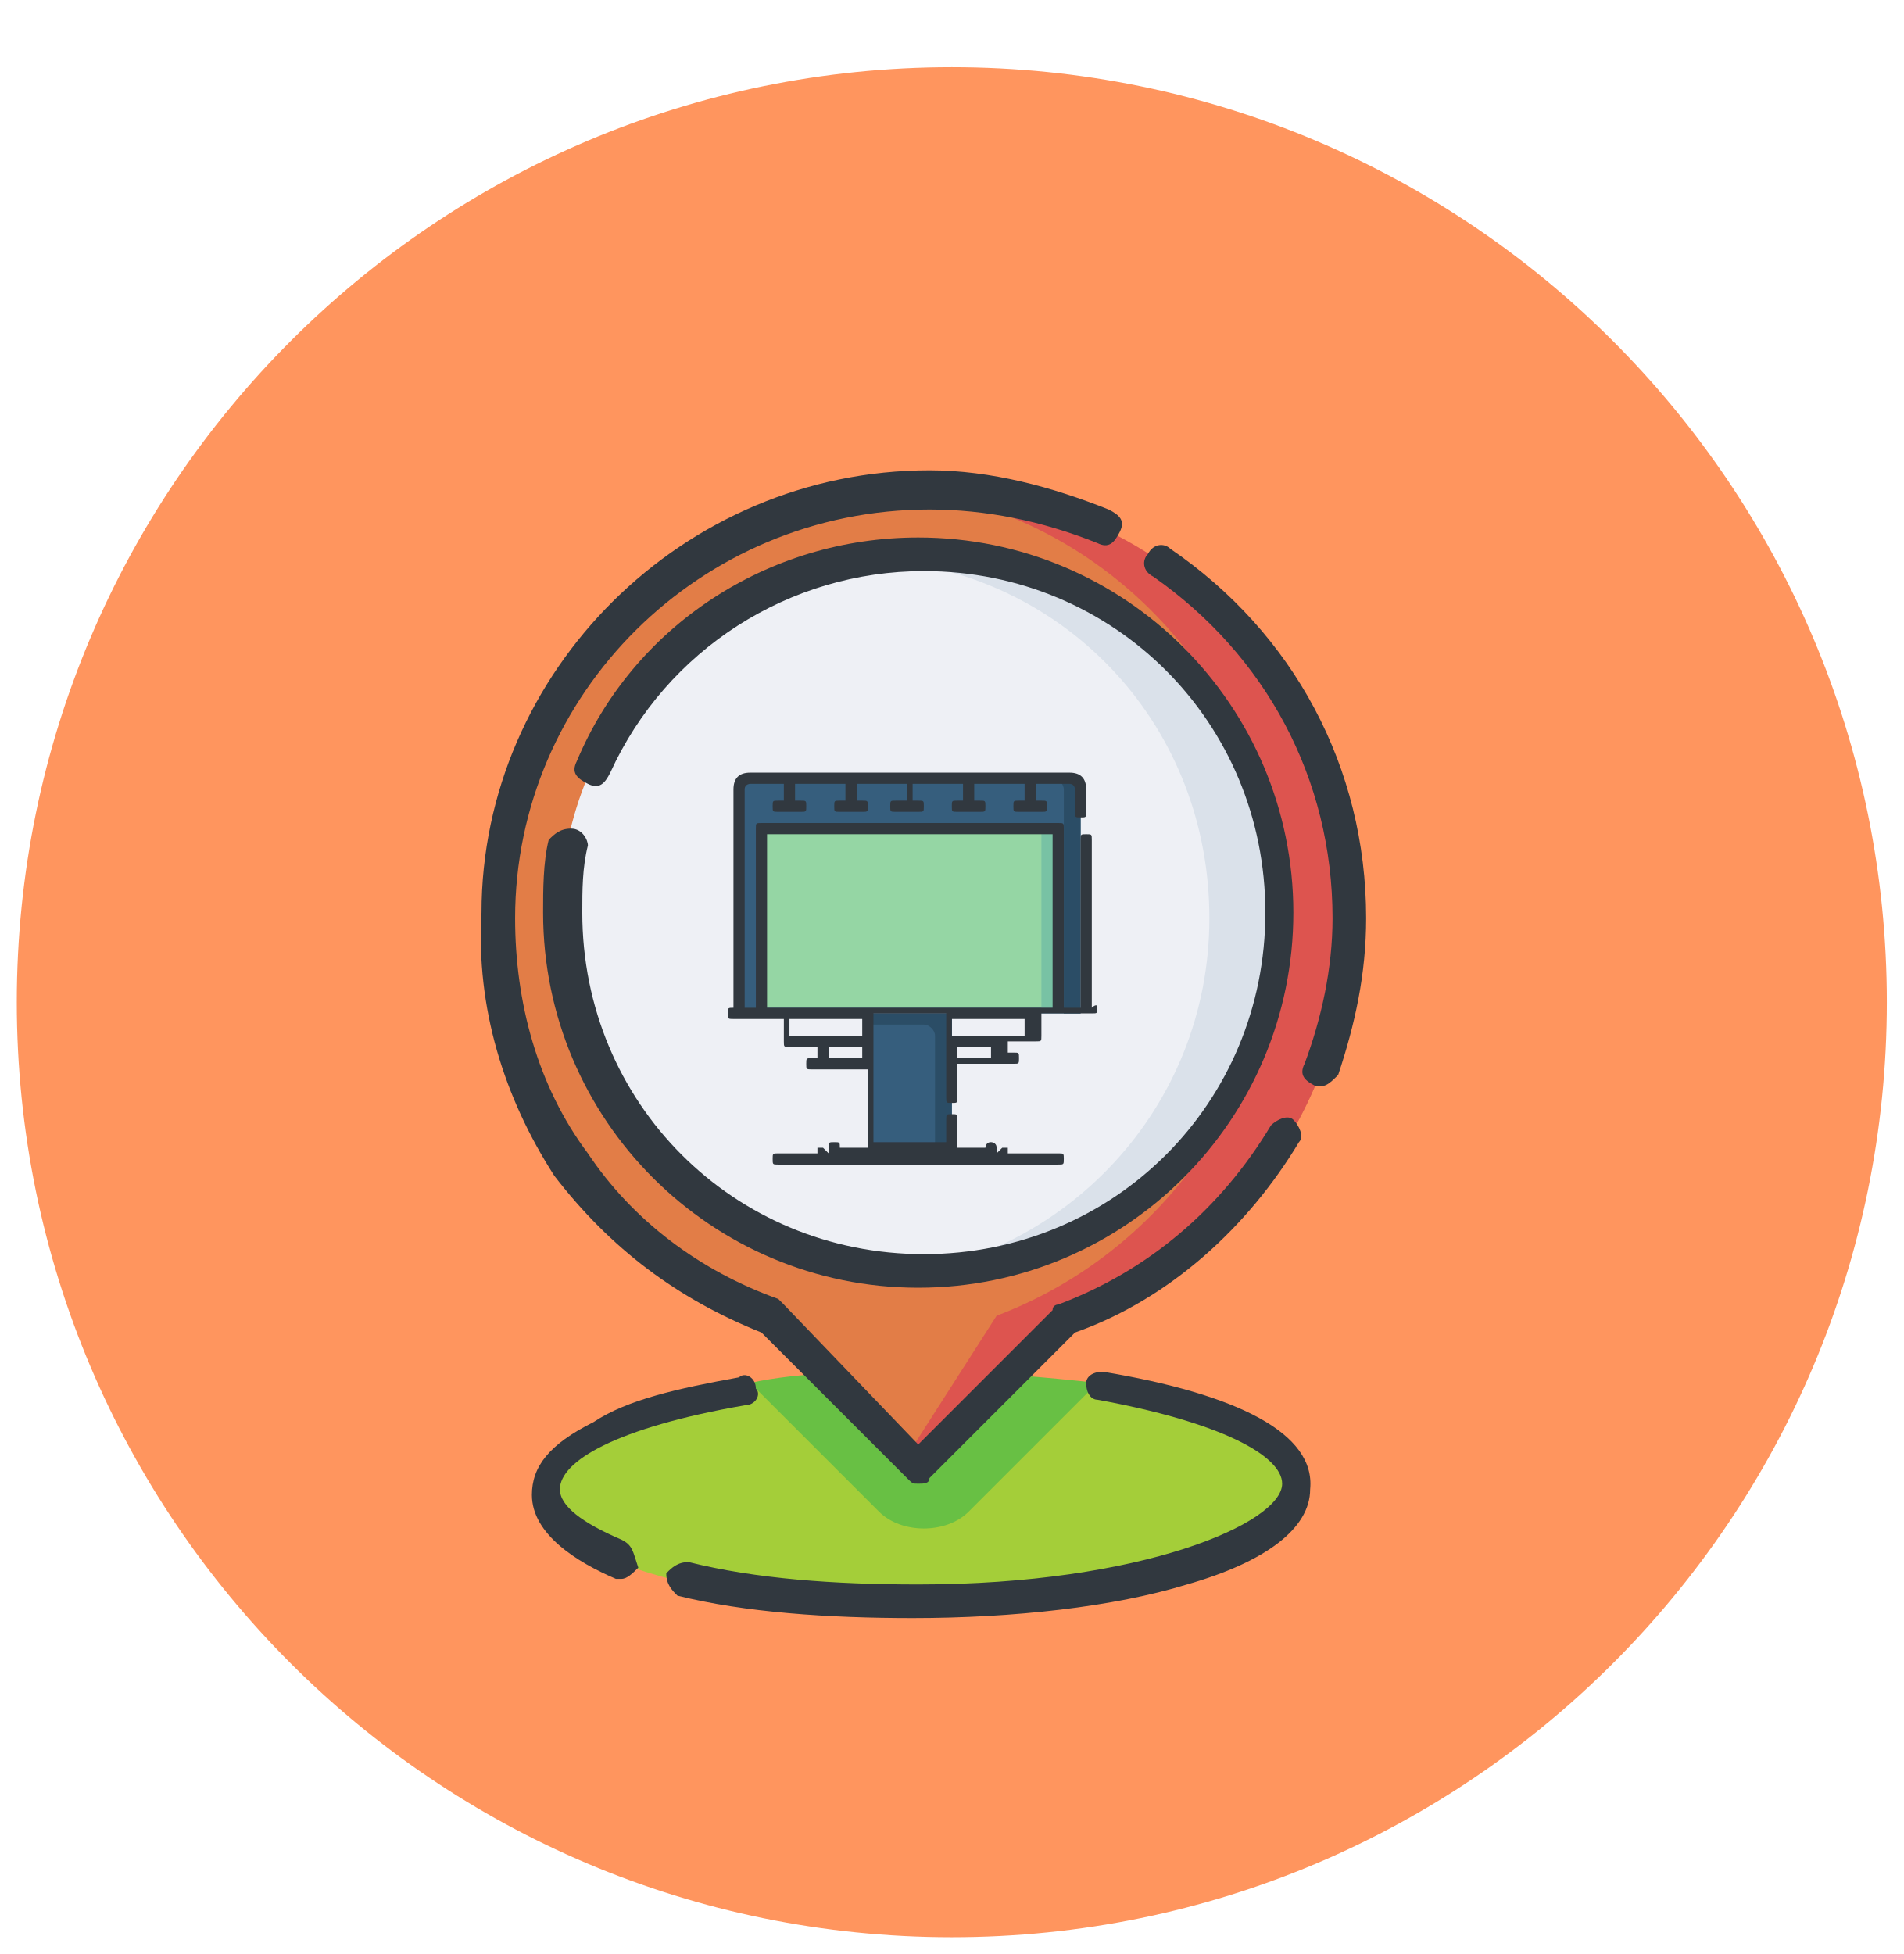
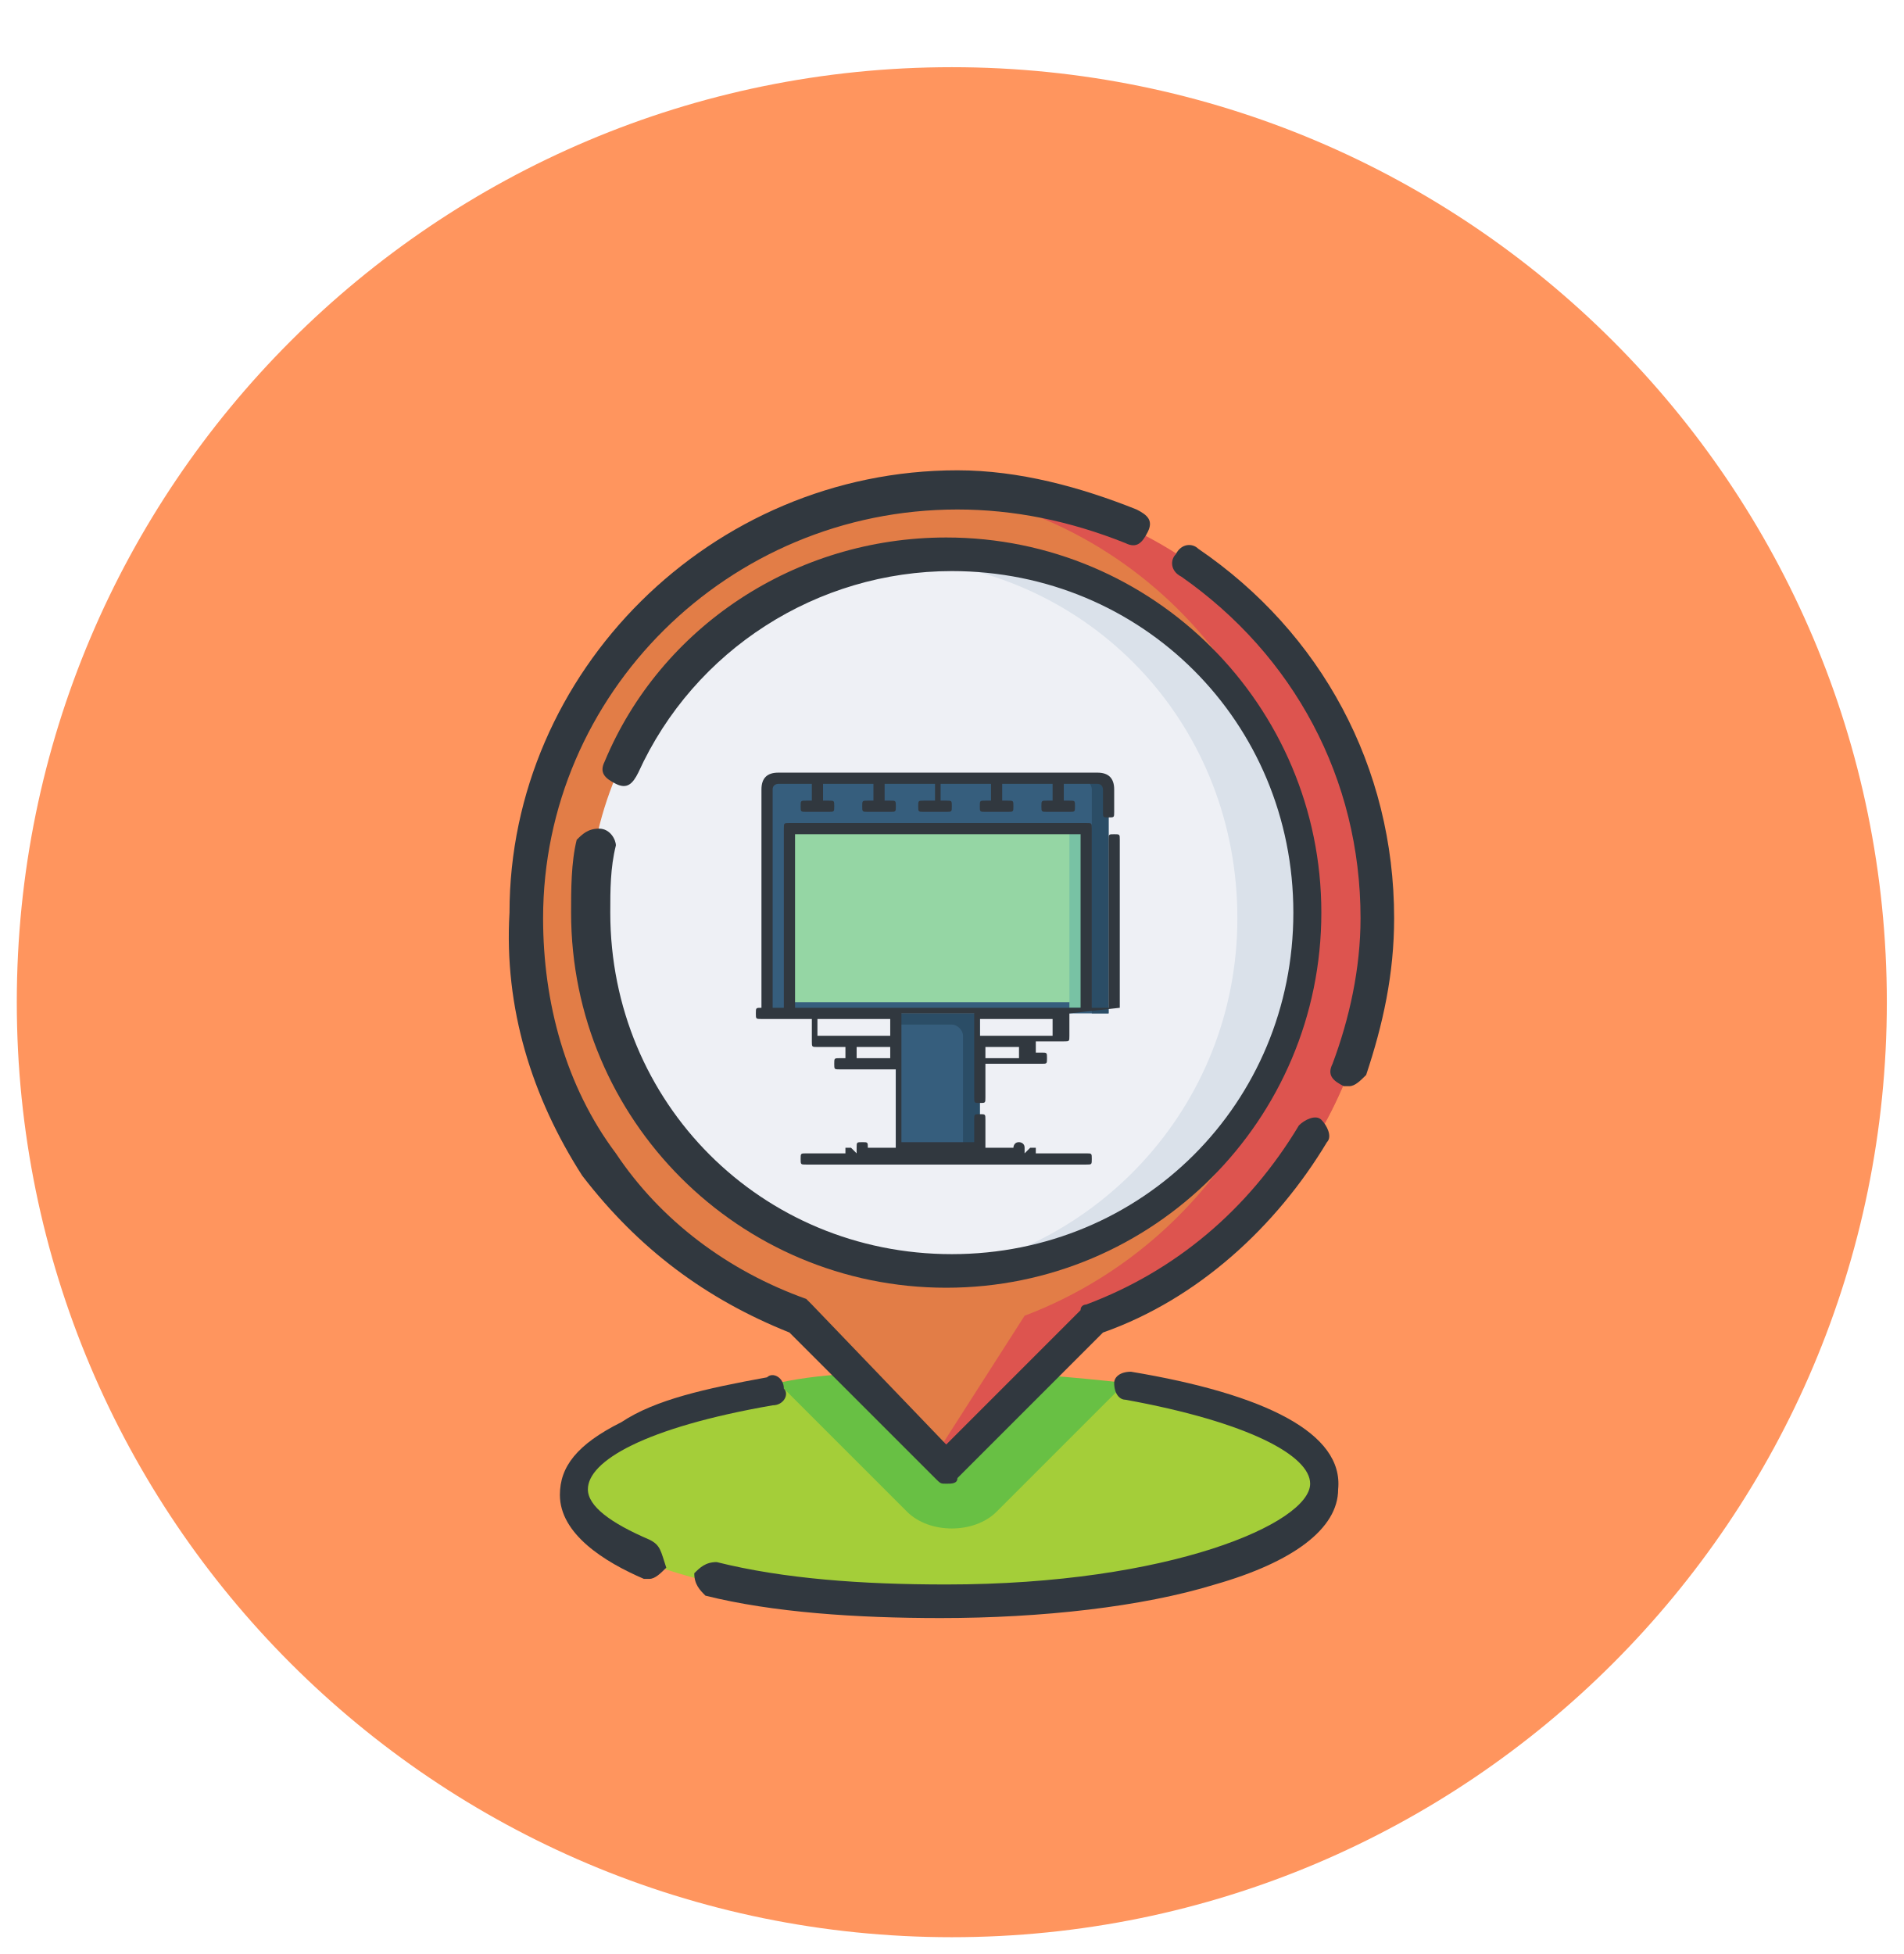
<svg xmlns="http://www.w3.org/2000/svg" version="1.1" id="Capa_1" x="0px" y="0px" viewBox="0 0 34 34.9" style="enable-background:new 0 0 34 34.9;" xml:space="preserve">
  <style type="text/css">
	.st0{opacity:0.8;fill:#FF7A36;enable-background:new    ;}
	.st1{fill:#A4CE39;}
	.st2{fill:#68C044;}
	.st3{fill:#E27D47;}
	.st4{fill:#DD544F;}
	.st5{fill:#EEF0F5;}
	.st6{fill:#DAE1EA;}
	.st7{fill:#31383F;}
	.st8{fill:#365E7D;}
	.st9{fill:#2B4D66;}
	.st10{fill:#95D6A4;}
	.st11{fill:#78C2A4;}
</style>
  <circle class="st0" cx="17" cy="17.9" r="16.7" />
-   <path class="st1" d="M23.2,26.6c0,1.1-3,2.1-6.8,2.1c-3.7,0-6.8-0.9-6.8-2.1c0-0.8,1.4-1.5,3.6-1.8c0.9-0.2,2-0.2,3.2-0.2  c1.1,0,2.2,0.1,3.2,0.2C21.7,25.1,23.2,25.8,23.2,26.6L23.2,26.6z" />
-   <path class="st2" d="M19.6,24.7l-2.3,2.3c-0.2,0.2-0.5,0.3-0.8,0.3c-0.3,0-0.6-0.1-0.8-0.3l-2.3-2.3c0.9-0.2,2-0.2,3.2-0.2  C17.6,24.5,18.7,24.6,19.6,24.7z" />
-   <path class="st3" d="M24.1,16.4c0,3.3-2.1,6.1-5,7.2l-2.7,2.7L16.2,26l-2.5-2.5c-2.9-1.1-5-3.9-5-7.2c0-4,3.1-7.3,7-7.6  c0.2,0,0.4,0,0.6,0C20.7,8.7,24.1,12.2,24.1,16.4L24.1,16.4z" />
-   <path class="st4" d="M24.1,16.4c0,3.3-2.1,6.1-5,7.2l-2.7,2.7L16.2,26l1.6-2.5c2.9-1.1,5-3.9,5-7.2c0-4-3.1-7.3-7-7.6  c0.2,0,0.4,0,0.6,0C20.7,8.7,24.1,12.2,24.1,16.4L24.1,16.4z" />
-   <path class="st5" d="M22.8,16.4c0,3.5-2.9,6.4-6.4,6.4c-0.2,0-0.4,0-0.6,0c-3.2-0.3-5.8-3-5.8-6.4s2.5-6.1,5.8-6.4  c0.2,0,0.4,0,0.6,0C20,10,22.8,12.9,22.8,16.4L22.8,16.4z" />
-   <path class="st6" d="M22.8,16.4c0,3.5-2.9,6.4-6.4,6.4c-0.2,0-0.4,0-0.6,0c3.2-0.3,5.8-3,5.8-6.4s-2.5-6.1-5.8-6.4  c0.2,0,0.4,0,0.6,0C20,10,22.8,12.9,22.8,16.4L22.8,16.4z" />
  <g>
-     <path class="st7" d="M19.7,24.5c-0.2,0-0.3,0.1-0.3,0.2c0,0.2,0.1,0.3,0.2,0.3c2.2,0.4,3.3,1,3.3,1.5c0,0.7-2.5,1.8-6.5,1.8   c-1.5,0-2.9-0.1-4.1-0.4c-0.2,0-0.3,0.1-0.4,0.2c0,0.2,0.1,0.3,0.2,0.4c1.2,0.3,2.7,0.4,4.2,0.4c1.8,0,3.6-0.2,4.9-0.6   c1.4-0.4,2.2-1,2.2-1.7C23.5,25.6,22.1,24.9,19.7,24.5L19.7,24.5z" />
-     <path class="st7" d="M11.1,27.5c-0.7-0.3-1.1-0.6-1.1-0.9c0-0.5,1-1.1,3.3-1.5c0.2,0,0.3-0.2,0.2-0.3c0-0.2-0.2-0.3-0.3-0.2   c-1.1,0.2-2,0.4-2.6,0.8c-0.8,0.4-1.1,0.8-1.1,1.3c0,0.7,0.8,1.2,1.5,1.5c0,0,0.1,0,0.1,0c0.1,0,0.2-0.1,0.3-0.2   C11.3,27.7,11.3,27.6,11.1,27.5L11.1,27.5z" />
-     <path class="st7" d="M10.2,14.8c-0.2,0-0.3,0.1-0.4,0.2c-0.1,0.4-0.1,0.9-0.1,1.3c0,3.7,3,6.7,6.7,6.7s6.7-3,6.7-6.7   s-3-6.7-6.7-6.7c-2.7,0-5.1,1.6-6.1,4c-0.1,0.2,0,0.3,0.2,0.4c0.2,0.1,0.3,0,0.4-0.2c1-2.2,3.2-3.6,5.6-3.6c3.4,0,6.1,2.7,6.1,6.1   c0,3.4-2.7,6.1-6.1,6.1s-6.1-2.7-6.1-6.1c0-0.4,0-0.8,0.1-1.2C10.5,15,10.4,14.8,10.2,14.8L10.2,14.8z" />
-     <path class="st7" d="M13.6,23.8l2.6,2.6c0.1,0.1,0.1,0.1,0.2,0.1c0.1,0,0.2,0,0.2-0.1l2.6-2.6c1.7-0.6,3.1-1.9,4-3.4   c0.1-0.1,0-0.3-0.1-0.4c-0.1-0.1-0.3,0-0.4,0.1c-0.9,1.5-2.2,2.6-3.8,3.2c0,0-0.1,0-0.1,0.1l-2.4,2.4L14,23.3c0,0-0.1-0.1-0.1-0.1   c-1.4-0.5-2.6-1.4-3.4-2.6c-0.9-1.2-1.3-2.7-1.3-4.2c0-4,3.3-7.3,7.4-7.3c1,0,2,0.2,3,0.6c0.2,0.1,0.3,0,0.4-0.2   c0.1-0.2,0-0.3-0.2-0.4c-1-0.4-2.1-0.7-3.2-0.7c-4.4,0-8,3.6-8,7.9C8.5,18,9,19.6,9.9,21C10.9,22.3,12.1,23.2,13.6,23.8L13.6,23.8z   " />
-     <path class="st7" d="M20.9,9.8c-0.1-0.1-0.3-0.1-0.4,0.1c-0.1,0.1-0.1,0.3,0.1,0.4c2,1.4,3.2,3.6,3.2,6.1c0,0.9-0.2,1.8-0.5,2.6   c-0.1,0.2,0,0.3,0.2,0.4c0,0,0.1,0,0.1,0c0.1,0,0.2-0.1,0.3-0.2c0.3-0.9,0.5-1.8,0.5-2.8C24.4,13.7,23.1,11.3,20.9,9.8z" />
-   </g>
-   <g>
-     <path class="st8" d="M19.3,18.1h-6.1v-4c0-0.1,0.1-0.2,0.2-0.2h5.7c0.1,0,0.2,0.1,0.2,0.2L19.3,18.1L19.3,18.1z" />
-     <path class="st9" d="M19.1,13.9h-0.3c0.1,0,0.2,0.1,0.2,0.2v4h0.3v-4C19.3,14,19.2,13.9,19.1,13.9z" />
-     <path class="st10" d="M13.6,14.7h5.3v3.3h-5.3V14.7z" />
-     <path class="st11" d="M18.6,14.7h0.3v3.3h-0.3V14.7z" />
-     <path class="st8" d="M15.5,18.1H17v2.5h-1.5V18.1z" />
-     <path class="st9" d="M15.5,18.1v0.2h1c0.1,0,0.2,0.1,0.2,0.2v2.1H17v-2.5H15.5z" />
+     <path class="st1" d="M23.7,26.6c0,1.1-3,2.1-6.8,2.1c-3.7,0-6.8-0.9-6.8-2.1c0-0.8,1.4-1.5,3.6-1.8c0.9-0.2,2-0.2,3.2-0.2   c1.1,0,2.2,0.1,3.2,0.2C22.2,25.1,23.7,25.8,23.7,26.6L23.7,26.6z" />
+     <path class="st2" d="M20.1,24.7L17.8,27c-0.2,0.2-0.5,0.3-0.8,0.3s-0.6-0.1-0.8-0.3l-2.3-2.3c0.9-0.2,2-0.2,3.2-0.2   C18.1,24.5,19.2,24.6,20.1,24.7z" />
+     <path class="st3" d="M24.6,16.4c0,3.3-2.1,6.1-5,7.2l-2.7,2.7L16.7,26l-2.5-2.5c-2.9-1.1-5-3.9-5-7.2c0-4,3.1-7.3,7-7.6   c0.2,0,0.4,0,0.6,0C21.2,8.7,24.6,12.2,24.6,16.4L24.6,16.4z" />
+     <path class="st4" d="M24.6,16.4c0,3.3-2.1,6.1-5,7.2l-2.7,2.7L16.7,26l1.6-2.5c2.9-1.1,5-3.9,5-7.2c0-4-3.1-7.3-7-7.6   c0.2,0,0.4,0,0.6,0C21.2,8.7,24.6,12.2,24.6,16.4L24.6,16.4z" />
+     <path class="st5" d="M23.3,16.4c0,3.5-2.9,6.4-6.4,6.4c-0.2,0-0.4,0-0.6,0c-3.2-0.3-5.8-3-5.8-6.4s2.5-6.1,5.8-6.4   c0.2,0,0.4,0,0.6,0C20.5,10,23.3,12.9,23.3,16.4L23.3,16.4z" />
+     <path class="st6" d="M23.3,16.4c0,3.5-2.9,6.4-6.4,6.4c-0.2,0-0.4,0-0.6,0c3.2-0.3,5.8-3,5.8-6.4s-2.5-6.1-5.8-6.4   c0.2,0,0.4,0,0.6,0C20.5,10,23.3,12.9,23.3,16.4L23.3,16.4z" />
    <g>
-       <path class="st7" d="M19.5,18L19.5,18l0-3c0-0.1,0-0.1-0.1-0.1c-0.1,0-0.1,0-0.1,0.1v3H19v-3.2c0-0.1,0-0.1-0.1-0.1h-5.3    c-0.1,0-0.1,0-0.1,0.1V18h-0.2v-3.9c0-0.1,0.1-0.1,0.1-0.1H14v0.3h-0.1c-0.1,0-0.1,0-0.1,0.1s0,0.1,0.1,0.1h0.4    c0.1,0,0.1,0,0.1-0.1s0-0.1-0.1-0.1h-0.1V14h0.9v0.3h-0.1c-0.1,0-0.1,0-0.1,0.1s0,0.1,0.1,0.1h0.4c0.1,0,0.1,0,0.1-0.1    s0-0.1-0.1-0.1h-0.1V14h0.9v0.3H16c-0.1,0-0.1,0-0.1,0.1s0,0.1,0.1,0.1h0.4c0.1,0,0.1,0,0.1-0.1s0-0.1-0.1-0.1h-0.1V14h0.9v0.3    h-0.1c-0.1,0-0.1,0-0.1,0.1s0,0.1,0.1,0.1h0.4c0.1,0,0.1,0,0.1-0.1s0-0.1-0.1-0.1h-0.1V14h0.9v0.3h-0.1c-0.1,0-0.1,0-0.1,0.1    s0,0.1,0.1,0.1h0.4c0.1,0,0.1,0,0.1-0.1s0-0.1-0.1-0.1h-0.1V14h0.6c0.1,0,0.1,0.1,0.1,0.1v0.4c0,0.1,0,0.1,0.1,0.1    c0.1,0,0.1,0,0.1-0.1v-0.4c0-0.2-0.1-0.3-0.3-0.3h-5.7c-0.2,0-0.3,0.1-0.3,0.3V18h0c-0.1,0-0.1,0-0.1,0.1c0,0.1,0,0.1,0.1,0.1H14    v0.4c0,0.1,0,0.1,0.1,0.1h0.5v0.2h-0.1c-0.1,0-0.1,0-0.1,0.1c0,0.1,0,0.1,0.1,0.1h1v1.4h-0.5l0,0c0-0.1,0-0.1-0.1-0.1    c-0.1,0-0.1,0-0.1,0.1l0,0.1l-0.1-0.1c0,0-0.1,0-0.1,0c0,0,0,0.1,0,0.1l0,0h-0.7c-0.1,0-0.1,0-0.1,0.1s0,0.1,0.1,0.1h5    c0.1,0,0.1,0,0.1-0.1s0-0.1-0.1-0.1H18l0,0c0,0,0-0.1,0-0.1c0,0-0.1,0-0.1,0l-0.1,0.1l0-0.1c0-0.1-0.1-0.1-0.1-0.1    c-0.1,0-0.1,0.1-0.1,0.1l0,0h-0.5V20c0-0.1,0-0.1-0.1-0.1s-0.1,0-0.1,0.1v0.4h-1.3v-2.3h1.3v1.5c0,0.1,0,0.1,0.1,0.1    s0.1,0,0.1-0.1v-0.6h1c0.1,0,0.1,0,0.1-0.1c0-0.1,0-0.1-0.1-0.1h-0.1v-0.2h0.5c0.1,0,0.1,0,0.1-0.1v-0.4h0.9c0.1,0,0.1,0,0.1-0.1    S19.5,18,19.5,18L19.5,18z M14.8,18.9v-0.2h0.6v0.2H14.8z M15.4,18.5h-1.3v-0.3h1.3V18.5z M17.7,18.9h-0.6v-0.2h0.6V18.9z     M18.3,18.5h-1.3v-0.3h1.3V18.5z M13.7,18v-3.1h5.1V18H13.7z" />
+       <path class="st7" d="M20.2,24.5c-0.2,0-0.3,0.1-0.3,0.2c0,0.2,0.1,0.3,0.2,0.3c2.2,0.4,3.3,1,3.3,1.5c0,0.7-2.5,1.8-6.5,1.8    c-1.5,0-2.9-0.1-4.1-0.4c-0.2,0-0.3,0.1-0.4,0.2c0,0.2,0.1,0.3,0.2,0.4c1.2,0.3,2.7,0.4,4.2,0.4c1.8,0,3.6-0.2,4.9-0.6    c1.4-0.4,2.2-1,2.2-1.7C24,25.6,22.6,24.9,20.2,24.5L20.2,24.5z" />
+       <path class="st7" d="M11.6,27.5c-0.7-0.3-1.1-0.6-1.1-0.9c0-0.5,1-1.1,3.3-1.5c0.2,0,0.3-0.2,0.2-0.3c0-0.2-0.2-0.3-0.3-0.2    c-1.1,0.2-2,0.4-2.6,0.8c-0.8,0.4-1.1,0.8-1.1,1.3c0,0.7,0.8,1.2,1.5,1.5h0.1c0.1,0,0.2-0.1,0.3-0.2    C11.8,27.7,11.8,27.6,11.6,27.5L11.6,27.5z" />
+       <path class="st7" d="M10.7,14.8c-0.2,0-0.3,0.1-0.4,0.2c-0.1,0.4-0.1,0.9-0.1,1.3c0,3.7,3,6.7,6.7,6.7s6.7-3,6.7-6.7    s-3-6.7-6.7-6.7c-2.7,0-5.1,1.6-6.1,4c-0.1,0.2,0,0.3,0.2,0.4c0.2,0.1,0.3,0,0.4-0.2c1-2.2,3.2-3.6,5.6-3.6c3.4,0,6.1,2.7,6.1,6.1    s-2.7,6.1-6.1,6.1s-6.1-2.7-6.1-6.1c0-0.4,0-0.8,0.1-1.2C11,15,10.9,14.8,10.7,14.8L10.7,14.8z" />
+       <path class="st7" d="M14.1,23.8l2.6,2.6c0.1,0.1,0.1,0.1,0.2,0.1s0.2,0,0.2-0.1l2.6-2.6c1.7-0.6,3.1-1.9,4-3.4    c0.1-0.1,0-0.3-0.1-0.4s-0.3,0-0.4,0.1c-0.9,1.5-2.2,2.6-3.8,3.2c0,0-0.1,0-0.1,0.1l-2.4,2.4l-2.4-2.5l-0.1-0.1    c-1.4-0.5-2.6-1.4-3.4-2.6c-0.9-1.2-1.3-2.7-1.3-4.2c0-4,3.3-7.3,7.4-7.3c1,0,2,0.2,3,0.6c0.2,0.1,0.3,0,0.4-0.2s0-0.3-0.2-0.4    c-1-0.4-2.1-0.7-3.2-0.7c-4.4,0-8,3.6-8,7.9C9,18,9.5,19.6,10.4,21C11.4,22.3,12.6,23.2,14.1,23.8L14.1,23.8z" />
+       <path class="st7" d="M21.4,9.8c-0.1-0.1-0.3-0.1-0.4,0.1c-0.1,0.1-0.1,0.3,0.1,0.4c2,1.4,3.2,3.6,3.2,6.1c0,0.9-0.2,1.8-0.5,2.6    c-0.1,0.2,0,0.3,0.2,0.4h0.1c0.1,0,0.2-0.1,0.3-0.2c0.3-0.9,0.5-1.8,0.5-2.8C24.9,13.7,23.6,11.3,21.4,9.8z" />
+     </g>
+     <g>
+       <path class="st8" d="M19.8,18.1h-6.1v-4c0-0.1,0.1-0.2,0.2-0.2h5.7c0.1,0,0.2,0.1,0.2,0.2V18.1L19.8,18.1z" />
+       <path class="st9" d="M19.6,13.9h-0.3c0.1,0,0.2,0.1,0.2,0.2v4h0.3v-4C19.8,14,19.7,13.9,19.6,13.9z" />
+       <path class="st10" d="M14.1,14.7h5.3v3.2h-5.3C14.1,17.9,14.1,14.7,14.1,14.7z" />
+       <path class="st11" d="M19.1,14.7h0.3V18h-0.3V14.7z" />
+       <path class="st8" d="M16,18.1h1.5v2.5H16V18.1z" />
+       <path class="st9" d="M16,18.1v0.2h1c0.1,0,0.2,0.1,0.2,0.2v2.1h0.3v-2.5C17.5,18.1,16,18.1,16,18.1z" />
+       <g>
+         <path class="st7" d="M20,18L20,18v-3c0-0.1,0-0.1-0.1-0.1s-0.1,0-0.1,0.1v3h-0.3v-3.2c0-0.1,0-0.1-0.1-0.1h-5.3     c-0.1,0-0.1,0-0.1,0.1V18h-0.2v-3.9c0-0.1,0.1-0.1,0.1-0.1h0.6v0.3h-0.1c-0.1,0-0.1,0-0.1,0.1s0,0.1,0.1,0.1h0.4     c0.1,0,0.1,0,0.1-0.1s0-0.1-0.1-0.1h-0.1V14h0.9v0.3h-0.1c-0.1,0-0.1,0-0.1,0.1s0,0.1,0.1,0.1h0.4c0.1,0,0.1,0,0.1-0.1     s0-0.1-0.1-0.1h-0.1V14h0.9v0.3h-0.2c-0.1,0-0.1,0-0.1,0.1s0,0.1,0.1,0.1h0.4c0.1,0,0.1,0,0.1-0.1s0-0.1-0.1-0.1h-0.1V14h0.9v0.3     h-0.1c-0.1,0-0.1,0-0.1,0.1s0,0.1,0.1,0.1H18c0.1,0,0.1,0,0.1-0.1s0-0.1-0.1-0.1h-0.1V14h0.9v0.3h-0.1c-0.1,0-0.1,0-0.1,0.1     s0,0.1,0.1,0.1h0.4c0.1,0,0.1,0,0.1-0.1s0-0.1-0.1-0.1H19V14h0.6c0.1,0,0.1,0.1,0.1,0.1v0.4c0,0.1,0,0.1,0.1,0.1s0.1,0,0.1-0.1     v-0.4c0-0.2-0.1-0.3-0.3-0.3h-5.7c-0.2,0-0.3,0.1-0.3,0.3V18l0,0c-0.1,0-0.1,0-0.1,0.1s0,0.1,0.1,0.1h0.9v0.4     c0,0.1,0,0.1,0.1,0.1h0.5v0.2H15c-0.1,0-0.1,0-0.1,0.1s0,0.1,0.1,0.1h1v1.4h-0.5l0,0c0-0.1,0-0.1-0.1-0.1s-0.1,0-0.1,0.1v0.1     l-0.1-0.1h-0.1v0.1l0,0h-0.7c-0.1,0-0.1,0-0.1,0.1s0,0.1,0.1,0.1h5c0.1,0,0.1,0,0.1-0.1s0-0.1-0.1-0.1h-0.9l0,0v-0.1h-0.1     l-0.1,0.1v-0.1c0-0.1-0.1-0.1-0.1-0.1c-0.1,0-0.1,0.1-0.1,0.1l0,0h-0.5V20c0-0.1,0-0.1-0.1-0.1s-0.1,0-0.1,0.1v0.4h-1.3v-2.3h1.3     v1.5c0,0.1,0,0.1,0.1,0.1s0.1,0,0.1-0.1V19h1c0.1,0,0.1,0,0.1-0.1s0-0.1-0.1-0.1h-0.1v-0.2H19c0.1,0,0.1,0,0.1-0.1v-0.4L20,18     C20.1,18.1,20.1,18.1,20,18C20.1,17.9,20,18,20,18L20,18z M15.3,18.9v-0.2h0.6v0.2H15.3z M15.9,18.5h-1.3v-0.3h1.3V18.5z      M18.2,18.9h-0.6v-0.2h0.6V18.9z M18.8,18.5h-1.3v-0.3h1.3V18.5z M14.2,18v-3.1h5.1V18H14.2z" />
+       </g>
    </g>
  </g>
</svg>
